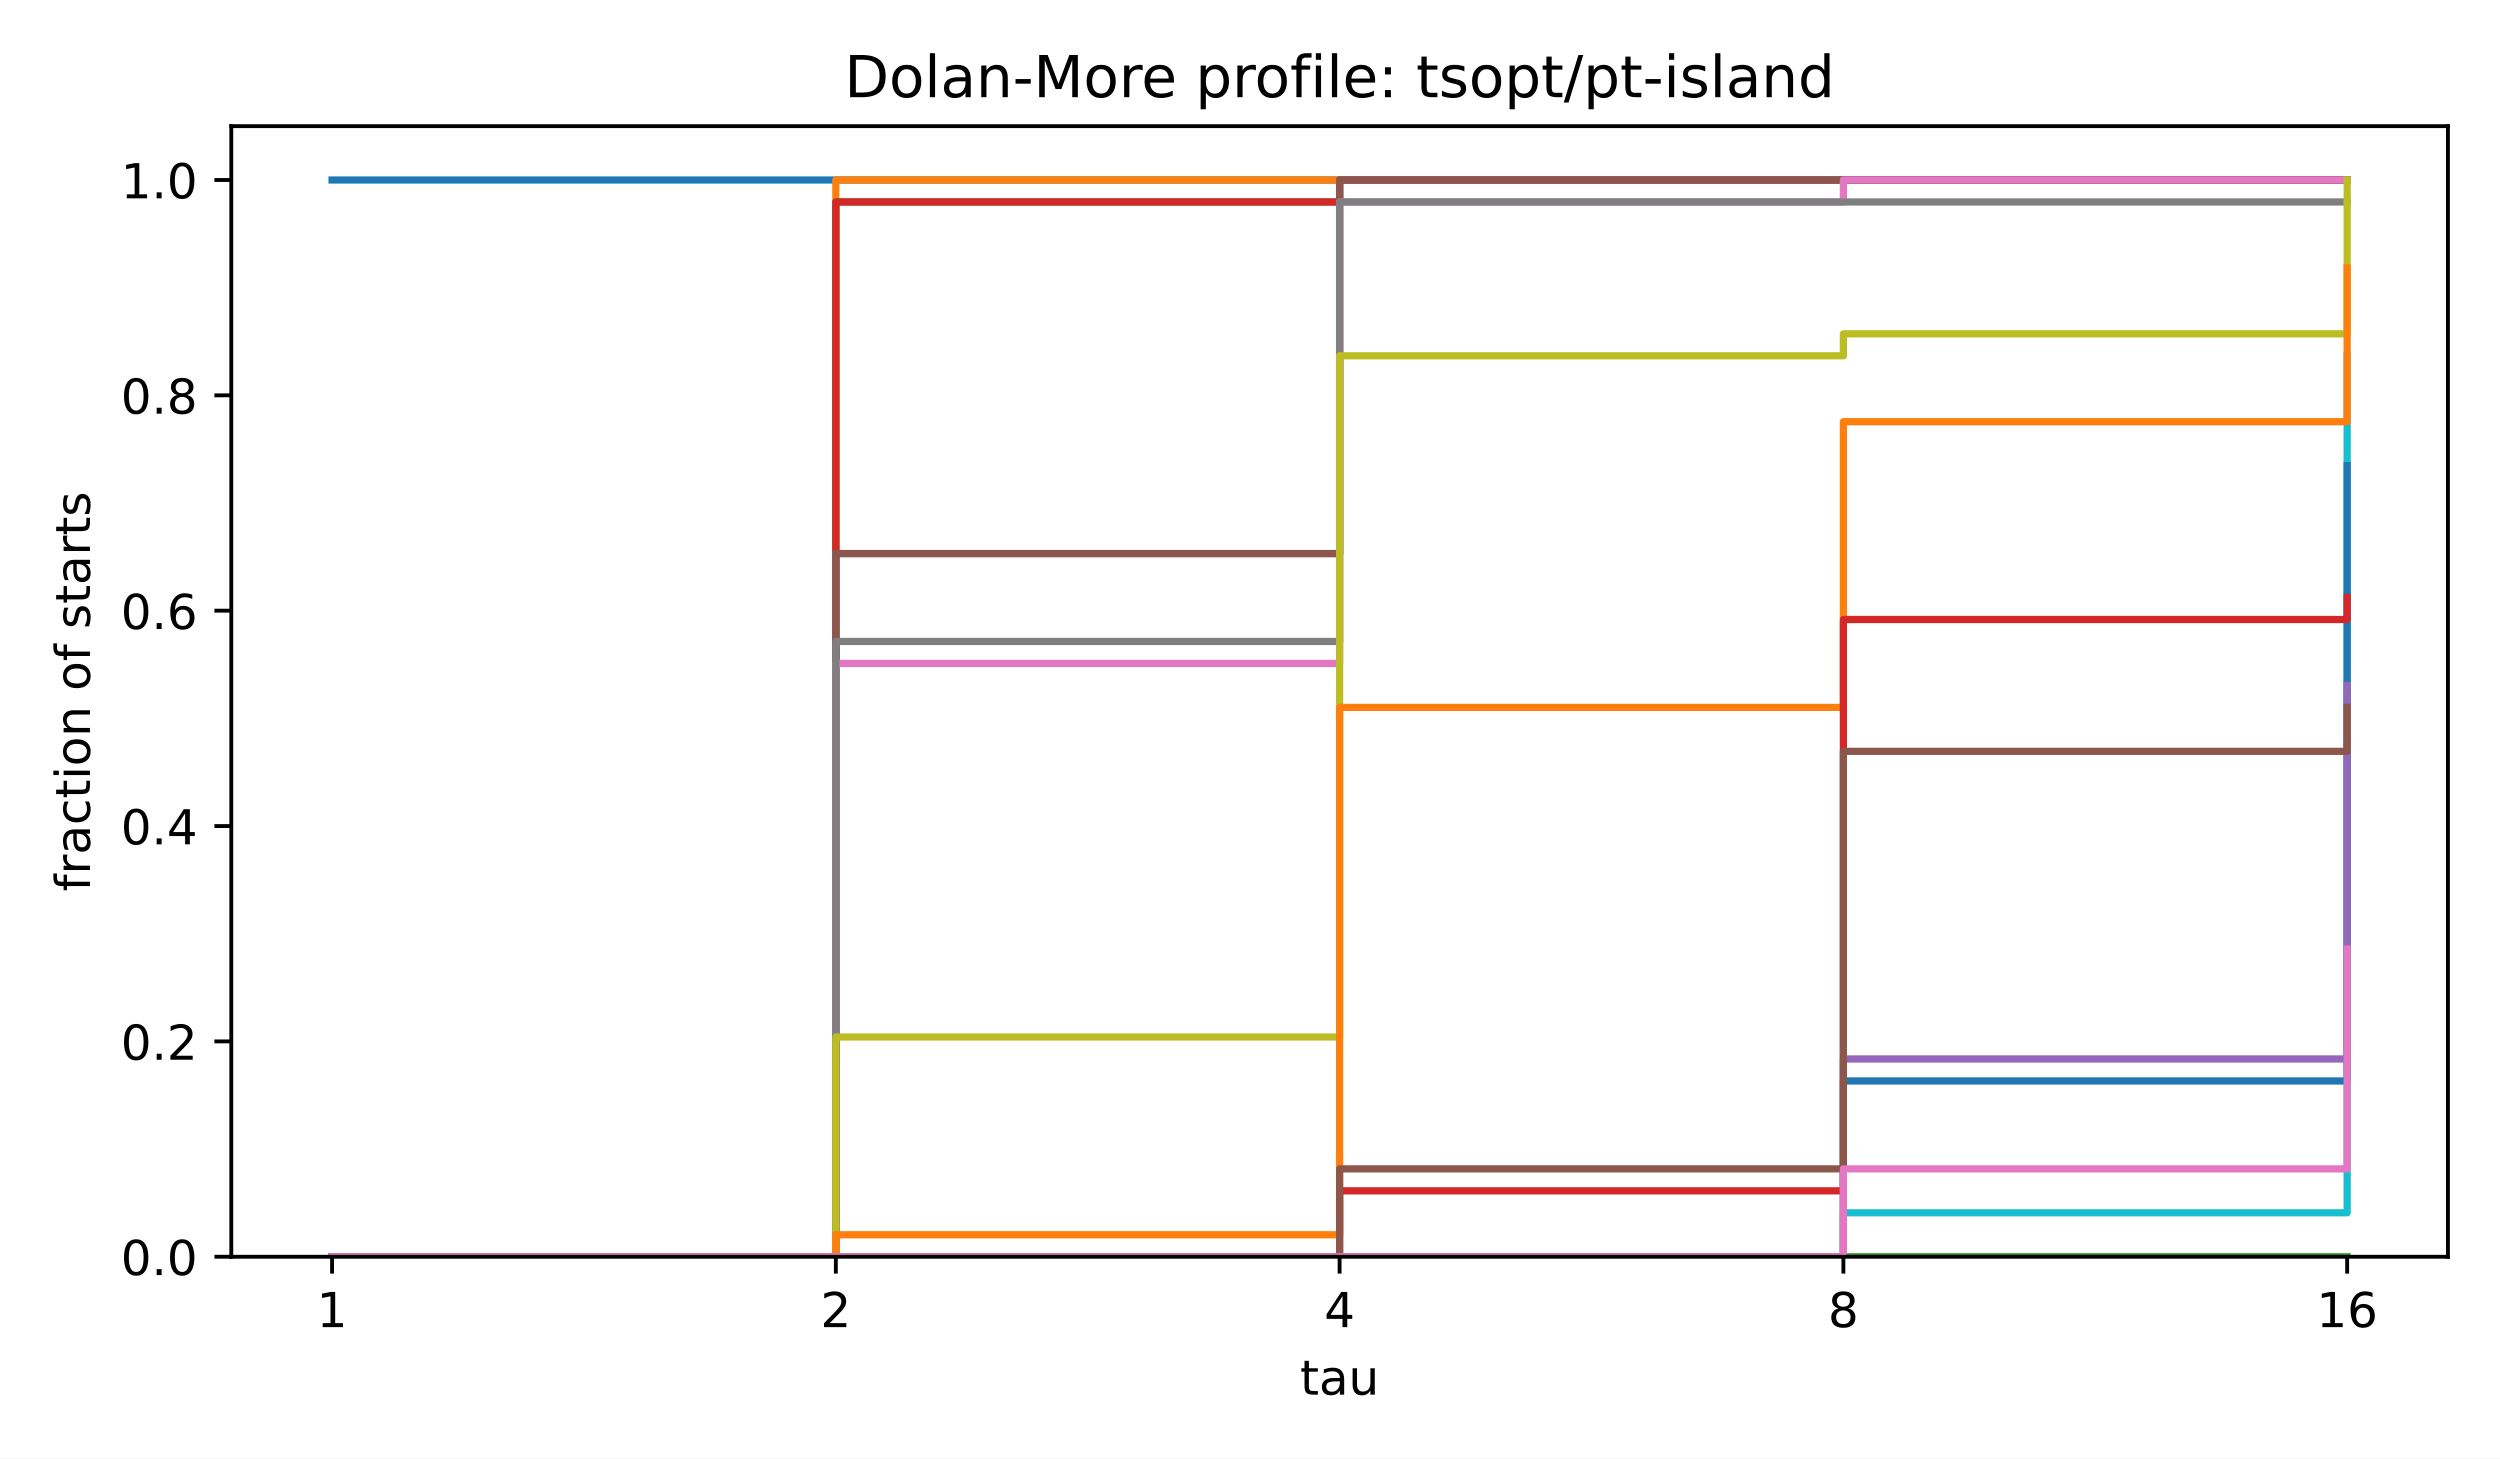
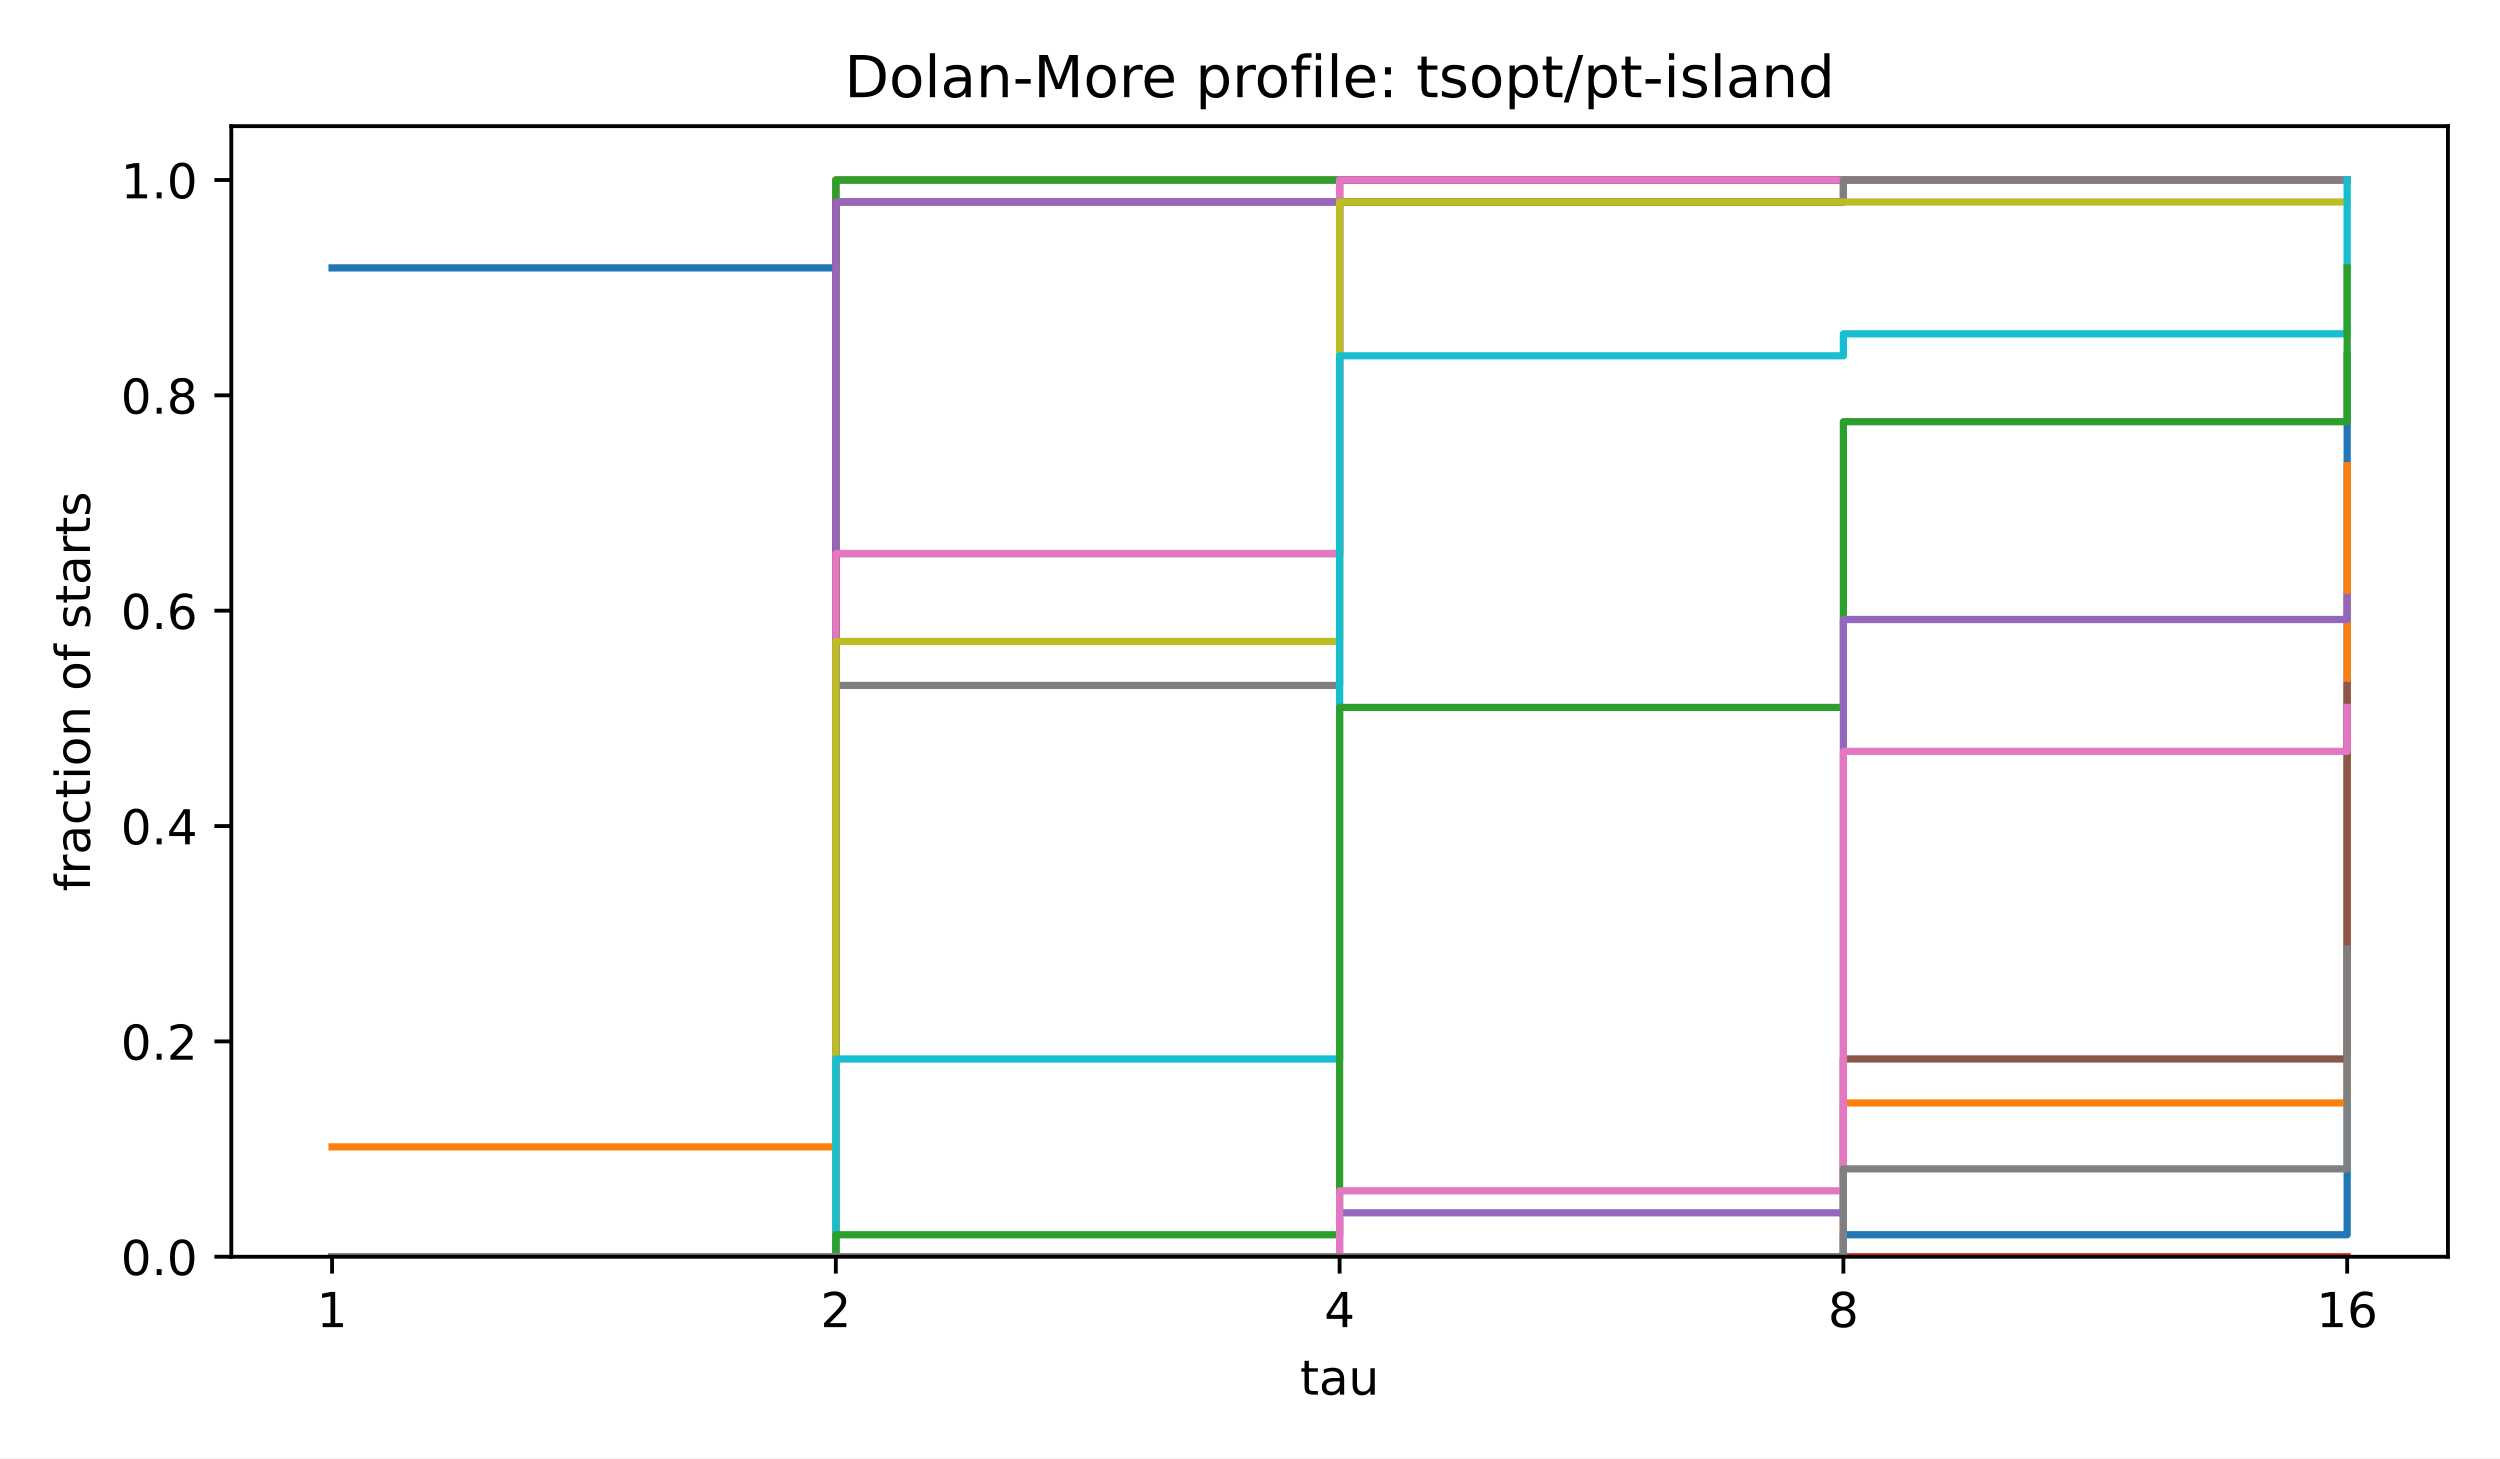
<svg xmlns="http://www.w3.org/2000/svg" xmlns:xlink="http://www.w3.org/1999/xlink" width="518.4pt" height="302.4pt" viewBox="0 0 518.4 302.4" version="1.1">
  <defs>
    <style type="text/css">*{stroke-linejoin: round; stroke-linecap: butt}</style>
  </defs>
  <g id="figure_1">
    <g id="patch_1">
      <path d="M 0 302.4  L 518.4 302.4  L 518.4 0  L 0 0  z " style="fill: #ffffff" />
    </g>
    <g id="axes_1">
      <g id="patch_2">
        <path d="M 47.962 260.6  L 507.6 260.6  L 507.6 26.16  L 47.962 26.16  z " style="fill: #ffffff" />
      </g>
      <g id="matplotlib.axis_1">
        <g id="xtick_1">
          <g id="line2d_1">
            <defs>
              <path id="m8ea4d47d77" d="M 0 0  L 0 3.5  " style="stroke: #000000; stroke-width: 0.8" />
            </defs>
            <g>
              <use xlink:href="#m8ea4d47d77" x="68.855" y="260.6" style="stroke: #000000; stroke-width: 0.8" />
            </g>
          </g>
          <g id="text_1">
            <text style="font-size: 10px; font-family: 'DejaVu Sans', 'Bitstream Vera Sans', 'Computer Modern Sans Serif', 'Lucida Grande', 'Verdana', 'Geneva', 'Lucid', 'Arial', 'Helvetica', 'Avant Garde', sans-serif; text-anchor: middle" x="68.855" y="275.198" transform="rotate(-0 68.85496 275.1977)">1</text>
          </g>
        </g>
        <g id="xtick_2">
          <g id="line2d_2">
            <g>
              <use xlink:href="#m8ea4d47d77" x="173.318" y="260.6" style="stroke: #000000; stroke-width: 0.8" />
            </g>
          </g>
          <g id="text_2">
            <text style="font-size: 10px; font-family: 'DejaVu Sans', 'Bitstream Vera Sans', 'Computer Modern Sans Serif', 'Lucida Grande', 'Verdana', 'Geneva', 'Lucid', 'Arial', 'Helvetica', 'Avant Garde', sans-serif; text-anchor: middle" x="173.318" y="275.198" transform="rotate(-0 173.3181 275.1977)">2</text>
          </g>
        </g>
        <g id="xtick_3">
          <g id="line2d_3">
            <g>
              <use xlink:href="#m8ea4d47d77" x="277.781" y="260.6" style="stroke: #000000; stroke-width: 0.8" />
            </g>
          </g>
          <g id="text_3">
            <text style="font-size: 10px; font-family: 'DejaVu Sans', 'Bitstream Vera Sans', 'Computer Modern Sans Serif', 'Lucida Grande', 'Verdana', 'Geneva', 'Lucid', 'Arial', 'Helvetica', 'Avant Garde', sans-serif; text-anchor: middle" x="277.781" y="275.198" transform="rotate(-0 277.7812 275.1977)">4</text>
          </g>
        </g>
        <g id="xtick_4">
          <g id="line2d_4">
            <g>
              <use xlink:href="#m8ea4d47d77" x="382.244" y="260.6" style="stroke: #000000; stroke-width: 0.8" />
            </g>
          </g>
          <g id="text_4">
            <text style="font-size: 10px; font-family: 'DejaVu Sans', 'Bitstream Vera Sans', 'Computer Modern Sans Serif', 'Lucida Grande', 'Verdana', 'Geneva', 'Lucid', 'Arial', 'Helvetica', 'Avant Garde', sans-serif; text-anchor: middle" x="382.244" y="275.198" transform="rotate(-0 382.2443 275.1977)">8</text>
          </g>
        </g>
        <g id="xtick_5">
          <g id="line2d_5">
            <g>
              <use xlink:href="#m8ea4d47d77" x="486.707" y="260.6" style="stroke: #000000; stroke-width: 0.8" />
            </g>
          </g>
          <g id="text_5">
            <text style="font-size: 10px; font-family: 'DejaVu Sans', 'Bitstream Vera Sans', 'Computer Modern Sans Serif', 'Lucida Grande', 'Verdana', 'Geneva', 'Lucid', 'Arial', 'Helvetica', 'Avant Garde', sans-serif; text-anchor: middle" x="486.707" y="275.198" transform="rotate(-0 486.7074 275.1977)">16</text>
          </g>
        </g>
        <g id="text_6">
          <text style="font-size: 10px; font-family: 'DejaVu Sans', 'Bitstream Vera Sans', 'Computer Modern Sans Serif', 'Lucida Grande', 'Verdana', 'Geneva', 'Lucid', 'Arial', 'Helvetica', 'Avant Garde', sans-serif; text-anchor: middle" x="277.781" y="289.198" transform="rotate(-0 277.7812 289.1977)">tau</text>
        </g>
      </g>
      <g id="matplotlib.axis_2">
        <g id="ytick_1">
          <g id="line2d_6">
            <defs>
              <path id="md659df78fa" d="M 0 0  L -3.5 0  " style="stroke: #000000; stroke-width: 0.8" />
            </defs>
            <g>
              <use xlink:href="#md659df78fa" x="47.962" y="260.6" style="stroke: #000000; stroke-width: 0.8" />
            </g>
          </g>
          <g id="text_7">
            <text style="font-size: 10px; font-family: 'DejaVu Sans', 'Bitstream Vera Sans', 'Computer Modern Sans Serif', 'Lucida Grande', 'Verdana', 'Geneva', 'Lucid', 'Arial', 'Helvetica', 'Avant Garde', sans-serif; text-anchor: end" x="40.962" y="264.399" transform="rotate(-0 40.96234 264.3988)">0.0</text>
          </g>
        </g>
        <g id="ytick_2">
          <g id="line2d_7">
            <g>
              <use xlink:href="#md659df78fa" x="47.962" y="215.945" style="stroke: #000000; stroke-width: 0.8" />
            </g>
          </g>
          <g id="text_8">
            <text style="font-size: 10px; font-family: 'DejaVu Sans', 'Bitstream Vera Sans', 'Computer Modern Sans Serif', 'Lucida Grande', 'Verdana', 'Geneva', 'Lucid', 'Arial', 'Helvetica', 'Avant Garde', sans-serif; text-anchor: end" x="40.962" y="219.744" transform="rotate(-0 40.96234 219.7436)">0.2</text>
          </g>
        </g>
        <g id="ytick_3">
          <g id="line2d_8">
            <g>
              <use xlink:href="#md659df78fa" x="47.962" y="171.29" style="stroke: #000000; stroke-width: 0.8" />
            </g>
          </g>
          <g id="text_9">
            <text style="font-size: 10px; font-family: 'DejaVu Sans', 'Bitstream Vera Sans', 'Computer Modern Sans Serif', 'Lucida Grande', 'Verdana', 'Geneva', 'Lucid', 'Arial', 'Helvetica', 'Avant Garde', sans-serif; text-anchor: end" x="40.962" y="175.088" transform="rotate(-0 40.96234 175.0884)">0.4</text>
          </g>
        </g>
        <g id="ytick_4">
          <g id="line2d_9">
            <g>
              <use xlink:href="#md659df78fa" x="47.962" y="126.634" style="stroke: #000000; stroke-width: 0.8" />
            </g>
          </g>
          <g id="text_10">
            <text style="font-size: 10px; font-family: 'DejaVu Sans', 'Bitstream Vera Sans', 'Computer Modern Sans Serif', 'Lucida Grande', 'Verdana', 'Geneva', 'Lucid', 'Arial', 'Helvetica', 'Avant Garde', sans-serif; text-anchor: end" x="40.962" y="130.433" transform="rotate(-0 40.96234 130.4331)">0.6</text>
          </g>
        </g>
        <g id="ytick_5">
          <g id="line2d_10">
            <g>
              <use xlink:href="#md659df78fa" x="47.962" y="81.979" style="stroke: #000000; stroke-width: 0.8" />
            </g>
          </g>
          <g id="text_11">
            <text style="font-size: 10px; font-family: 'DejaVu Sans', 'Bitstream Vera Sans', 'Computer Modern Sans Serif', 'Lucida Grande', 'Verdana', 'Geneva', 'Lucid', 'Arial', 'Helvetica', 'Avant Garde', sans-serif; text-anchor: end" x="40.962" y="85.778" transform="rotate(-0 40.96234 85.77788)">0.8</text>
          </g>
        </g>
        <g id="ytick_6">
          <g id="line2d_11">
            <g>
              <use xlink:href="#md659df78fa" x="47.962" y="37.324" style="stroke: #000000; stroke-width: 0.8" />
            </g>
          </g>
          <g id="text_12">
            <text style="font-size: 10px; font-family: 'DejaVu Sans', 'Bitstream Vera Sans', 'Computer Modern Sans Serif', 'Lucida Grande', 'Verdana', 'Geneva', 'Lucid', 'Arial', 'Helvetica', 'Avant Garde', sans-serif; text-anchor: end" x="40.962" y="41.123" transform="rotate(-0 40.96234 41.12264)">1.0</text>
          </g>
        </g>
        <g id="text_13">
          <text style="font-size: 10px; font-family: 'DejaVu Sans', 'Bitstream Vera Sans', 'Computer Modern Sans Serif', 'Lucida Grande', 'Verdana', 'Geneva', 'Lucid', 'Arial', 'Helvetica', 'Avant Garde', sans-serif; text-anchor: middle" x="18.657" y="143.38" transform="rotate(-90 18.65687 143.38)">fraction of starts</text>
        </g>
      </g>
      <g id="line2d_12">
-         <path d="M 68.855 37.324  L 173.318 37.324  L 173.318 37.324  L 277.781 37.324  L 277.781 37.324  L 382.244 37.324  L 382.244 37.324  L 486.707 37.324  L 486.707 37.324  " clip-path="url(#p4e380cea4b)" style="fill: none; stroke: #1f77b4; stroke-width: 1.5; stroke-linecap: square" />
+         <path d="M 68.855 55.55  L 173.318 55.55  L 173.318 37.324  L 277.781 37.324  L 277.781 37.324  L 382.244 37.324  L 382.244 37.324  L 486.707 37.324  L 486.707 37.324  " clip-path="url(#p4e380cea4b)" style="fill: none; stroke: #1f77b4; stroke-width: 1.5; stroke-linecap: square" />
      </g>
      <g id="line2d_13">
-         <path d="M 68.855 260.6  L 173.318 260.6  L 173.318 37.324  L 277.781 37.324  L 277.781 37.324  L 382.244 37.324  L 382.244 37.324  L 486.707 37.324  L 486.707 37.324  " clip-path="url(#p4e380cea4b)" style="fill: none; stroke: #ff7f0e; stroke-width: 1.5; stroke-linecap: square" />
+         <path d="M 68.855 237.817  L 173.318 237.817  L 173.318 37.324  L 277.781 37.324  L 277.781 37.324  L 382.244 37.324  L 382.244 37.324  L 486.707 37.324  L 486.707 37.324  " clip-path="url(#p4e380cea4b)" style="fill: none; stroke: #ff7f0e; stroke-width: 1.5; stroke-linecap: square" />
      </g>
      <g id="line2d_14">
-         <path d="M 68.855 260.6  L 173.318 260.6  L 173.318 41.88  L 277.781 41.88  L 277.781 37.324  L 382.244 37.324  L 382.244 37.324  L 486.707 37.324  L 486.707 37.324  " clip-path="url(#p4e380cea4b)" style="fill: none; stroke: #2ca02c; stroke-width: 1.5; stroke-linecap: square" />
+         <path d="M 68.855 260.6  L 173.318 260.6  L 173.318 37.324  L 277.781 37.324  L 277.781 37.324  L 382.244 37.324  L 382.244 37.324  L 486.707 37.324  L 486.707 37.324  " clip-path="url(#p4e380cea4b)" style="fill: none; stroke: #2ca02c; stroke-width: 1.5; stroke-linecap: square" />
      </g>
      <g id="line2d_15">
        <path d="M 68.855 260.6  L 173.318 260.6  L 173.318 41.88  L 277.781 41.88  L 277.781 37.324  L 382.244 37.324  L 382.244 37.324  L 486.707 37.324  L 486.707 37.324  " clip-path="url(#p4e380cea4b)" style="fill: none; stroke: #d62728; stroke-width: 1.5; stroke-linecap: square" />
      </g>
      <g id="line2d_16">
-         <path d="M 68.855 260.6  L 173.318 260.6  L 173.318 114.787  L 277.781 114.787  L 277.781 37.324  L 382.244 37.324  L 382.244 37.324  L 486.707 37.324  L 486.707 37.324  " clip-path="url(#p4e380cea4b)" style="fill: none; stroke: #9467bd; stroke-width: 1.5; stroke-linecap: square" />
+         <path d="M 68.855 260.6  L 173.318 260.6  L 173.318 41.88  L 277.781 41.88  L 277.781 37.324  L 382.244 37.324  L 382.244 37.324  L 486.707 37.324  L 486.707 37.324  " clip-path="url(#p4e380cea4b)" style="fill: none; stroke: #9467bd; stroke-width: 1.5; stroke-linecap: square" />
      </g>
      <g id="line2d_17">
-         <path d="M 68.855 260.6  L 173.318 260.6  L 173.318 114.787  L 277.781 114.787  L 277.781 37.324  L 382.244 37.324  L 382.244 37.324  L 486.707 37.324  L 486.707 37.324  " clip-path="url(#p4e380cea4b)" style="fill: none; stroke: #8c564b; stroke-width: 1.5; stroke-linecap: square" />
+         <path d="M 68.855 260.6  L 173.318 260.6  L 173.318 114.787  L 277.781 114.787  L 277.781 41.88  L 382.244 41.88  L 382.244 37.324  L 486.707 37.324  L 486.707 37.324  " clip-path="url(#p4e380cea4b)" style="fill: none; stroke: #8c564b; stroke-width: 1.5; stroke-linecap: square" />
      </g>
      <g id="line2d_18">
-         <path d="M 68.855 260.6  L 173.318 260.6  L 173.318 137.57  L 277.781 137.57  L 277.781 41.88  L 382.244 41.88  L 382.244 37.324  L 486.707 37.324  L 486.707 37.324  " clip-path="url(#p4e380cea4b)" style="fill: none; stroke: #e377c2; stroke-width: 1.5; stroke-linecap: square" />
+         <path d="M 68.855 260.6  L 173.318 260.6  L 173.318 114.787  L 277.781 114.787  L 277.781 37.324  L 382.244 37.324  L 382.244 37.324  L 486.707 37.324  L 486.707 37.324  " clip-path="url(#p4e380cea4b)" style="fill: none; stroke: #e377c2; stroke-width: 1.5; stroke-linecap: square" />
      </g>
      <g id="line2d_19">
-         <path d="M 68.855 260.6  L 173.318 260.6  L 173.318 133.014  L 277.781 133.014  L 277.781 41.88  L 382.244 41.88  L 382.244 41.88  L 486.707 41.88  L 486.707 41.88  " clip-path="url(#p4e380cea4b)" style="fill: none; stroke: #7f7f7f; stroke-width: 1.5; stroke-linecap: square" />
+         <path d="M 68.855 260.6  L 173.318 260.6  L 173.318 142.127  L 277.781 142.127  L 277.781 41.88  L 382.244 41.88  L 382.244 37.324  L 486.707 37.324  L 486.707 37.324  " clip-path="url(#p4e380cea4b)" style="fill: none; stroke: #7f7f7f; stroke-width: 1.5; stroke-linecap: square" />
      </g>
      <g id="line2d_20">
-         <path d="M 68.855 260.6  L 173.318 260.6  L 173.318 215.033  L 277.781 215.033  L 277.781 73.777  L 382.244 73.777  L 382.244 69.22  L 486.707 69.22  L 486.707 37.324  " clip-path="url(#p4e380cea4b)" style="fill: none; stroke: #bcbd22; stroke-width: 1.5; stroke-linecap: square" />
+         <path d="M 68.855 260.6  L 173.318 260.6  L 173.318 133.014  L 277.781 133.014  L 277.781 41.88  L 382.244 41.88  L 382.244 41.88  L 486.707 41.88  L 486.707 41.88  " clip-path="url(#p4e380cea4b)" style="fill: none; stroke: #bcbd22; stroke-width: 1.5; stroke-linecap: square" />
      </g>
      <g id="line2d_21">
-         <path d="M 68.855 260.6  L 173.318 260.6  L 173.318 260.6  L 277.781 260.6  L 277.781 260.6  L 382.244 260.6  L 382.244 251.487  L 486.707 251.487  L 486.707 73.777  " clip-path="url(#p4e380cea4b)" style="fill: none; stroke: #17becf; stroke-width: 1.5; stroke-linecap: square" />
+         <path d="M 68.855 260.6  L 173.318 260.6  L 173.318 219.59  L 277.781 219.59  L 277.781 73.777  L 382.244 73.777  L 382.244 69.22  L 486.707 69.22  L 486.707 37.324  " clip-path="url(#p4e380cea4b)" style="fill: none; stroke: #17becf; stroke-width: 1.5; stroke-linecap: square" />
      </g>
      <g id="line2d_22">
-         <path d="M 68.855 260.6  L 173.318 260.6  L 173.318 260.6  L 277.781 260.6  L 277.781 260.6  L 382.244 260.6  L 382.244 224.147  L 486.707 224.147  L 486.707 96.56  " clip-path="url(#p4e380cea4b)" style="fill: none; stroke: #1f77b4; stroke-width: 1.5; stroke-linecap: square" />
+         <path d="M 68.855 260.6  L 173.318 260.6  L 173.318 260.6  L 277.781 260.6  L 277.781 260.6  L 382.244 260.6  L 382.244 256.043  L 486.707 256.043  L 486.707 73.777  " clip-path="url(#p4e380cea4b)" style="fill: none; stroke: #1f77b4; stroke-width: 1.5; stroke-linecap: square" />
      </g>
      <g id="line2d_23">
-         <path d="M 68.855 260.6  L 173.318 260.6  L 173.318 256.043  L 277.781 256.043  L 277.781 146.684  L 382.244 146.684  L 382.244 87.447  L 486.707 87.447  L 486.707 55.55  " clip-path="url(#p4e380cea4b)" style="fill: none; stroke: #ff7f0e; stroke-width: 1.5; stroke-linecap: square" />
+         <path d="M 68.855 260.6  L 173.318 260.6  L 173.318 260.6  L 277.781 260.6  L 277.781 260.6  L 382.244 260.6  L 382.244 228.703  L 486.707 228.703  L 486.707 96.56  " clip-path="url(#p4e380cea4b)" style="fill: none; stroke: #ff7f0e; stroke-width: 1.5; stroke-linecap: square" />
      </g>
      <g id="line2d_24">
-         <path d="M 68.855 260.6  L 173.318 260.6  L 173.318 260.6  L 277.781 260.6  L 277.781 260.6  L 382.244 260.6  L 382.244 260.6  L 486.707 260.6  L 486.707 260.6  " clip-path="url(#p4e380cea4b)" style="fill: none; stroke: #2ca02c; stroke-width: 1.5; stroke-linecap: square" />
+         <path d="M 68.855 260.6  L 173.318 260.6  L 173.318 256.043  L 277.781 256.043  L 277.781 146.684  L 382.244 146.684  L 382.244 87.447  L 486.707 87.447  L 486.707 55.55  " clip-path="url(#p4e380cea4b)" style="fill: none; stroke: #2ca02c; stroke-width: 1.5; stroke-linecap: square" />
      </g>
      <g id="line2d_25">
-         <path d="M 68.855 260.6  L 173.318 260.6  L 173.318 260.6  L 277.781 260.6  L 277.781 246.93  L 382.244 246.93  L 382.244 128.457  L 486.707 128.457  L 486.707 123.9  " clip-path="url(#p4e380cea4b)" style="fill: none; stroke: #d62728; stroke-width: 1.5; stroke-linecap: square" />
+         <path d="M 68.855 260.6  L 173.318 260.6  L 173.318 260.6  L 277.781 260.6  L 277.781 260.6  L 382.244 260.6  L 382.244 260.6  L 486.707 260.6  L 486.707 260.6  " clip-path="url(#p4e380cea4b)" style="fill: none; stroke: #d62728; stroke-width: 1.5; stroke-linecap: square" />
      </g>
      <g id="line2d_26">
-         <path d="M 68.855 260.6  L 173.318 260.6  L 173.318 260.6  L 277.781 260.6  L 277.781 260.6  L 382.244 260.6  L 382.244 219.59  L 486.707 219.59  L 486.707 142.127  " clip-path="url(#p4e380cea4b)" style="fill: none; stroke: #9467bd; stroke-width: 1.5; stroke-linecap: square" />
+         <path d="M 68.855 260.6  L 173.318 260.6  L 173.318 260.6  L 277.781 260.6  L 277.781 251.487  L 382.244 251.487  L 382.244 128.457  L 486.707 128.457  L 486.707 123.9  " clip-path="url(#p4e380cea4b)" style="fill: none; stroke: #9467bd; stroke-width: 1.5; stroke-linecap: square" />
      </g>
      <g id="line2d_27">
-         <path d="M 68.855 260.6  L 173.318 260.6  L 173.318 260.6  L 277.781 260.6  L 277.781 242.373  L 382.244 242.373  L 382.244 155.797  L 486.707 155.797  L 486.707 146.684  " clip-path="url(#p4e380cea4b)" style="fill: none; stroke: #8c564b; stroke-width: 1.5; stroke-linecap: square" />
+         <path d="M 68.855 260.6  L 173.318 260.6  L 173.318 260.6  L 277.781 260.6  L 277.781 260.6  L 382.244 260.6  L 382.244 219.59  L 486.707 219.59  L 486.707 142.127  " clip-path="url(#p4e380cea4b)" style="fill: none; stroke: #8c564b; stroke-width: 1.5; stroke-linecap: square" />
      </g>
      <g id="line2d_28">
-         <path d="M 68.855 260.6  L 173.318 260.6  L 173.318 260.6  L 277.781 260.6  L 277.781 260.6  L 382.244 260.6  L 382.244 242.373  L 486.707 242.373  L 486.707 196.807  " clip-path="url(#p4e380cea4b)" style="fill: none; stroke: #e377c2; stroke-width: 1.5; stroke-linecap: square" />
+         <path d="M 68.855 260.6  L 173.318 260.6  L 173.318 260.6  L 277.781 260.6  L 277.781 246.93  L 382.244 246.93  L 382.244 155.797  L 486.707 155.797  L 486.707 146.684  " clip-path="url(#p4e380cea4b)" style="fill: none; stroke: #e377c2; stroke-width: 1.5; stroke-linecap: square" />
+       </g>
+       <g id="line2d_29">
+         <path d="M 68.855 260.6  L 173.318 260.6  L 173.318 260.6  L 277.781 260.6  L 277.781 260.6  L 382.244 260.6  L 382.244 242.373  L 486.707 242.373  L 486.707 196.807  " clip-path="url(#p4e380cea4b)" style="fill: none; stroke: #7f7f7f; stroke-width: 1.5; stroke-linecap: square" />
      </g>
      <g id="patch_3">
        <path d="M 47.962 260.6  L 47.962 26.16  " style="fill: none; stroke: #000000; stroke-width: 0.8; stroke-linejoin: miter; stroke-linecap: square" />
      </g>
      <g id="patch_4">
        <path d="M 507.6 260.6  L 507.6 26.16  " style="fill: none; stroke: #000000; stroke-width: 0.8; stroke-linejoin: miter; stroke-linecap: square" />
      </g>
      <g id="patch_5">
        <path d="M 47.962 260.6  L 507.6 260.6  " style="fill: none; stroke: #000000; stroke-width: 0.8; stroke-linejoin: miter; stroke-linecap: square" />
      </g>
      <g id="patch_6">
        <path d="M 47.962 26.16  L 507.6 26.16  " style="fill: none; stroke: #000000; stroke-width: 0.8; stroke-linejoin: miter; stroke-linecap: square" />
      </g>
      <g id="text_14">
        <text style="font-size: 12px; font-family: 'DejaVu Sans', 'Bitstream Vera Sans', 'Computer Modern Sans Serif', 'Lucida Grande', 'Verdana', 'Geneva', 'Lucid', 'Arial', 'Helvetica', 'Avant Garde', sans-serif; text-anchor: middle" x="277.781" y="20.16" transform="rotate(-0 277.7812 20.16)">Dolan-More profile: tsopt/pt-island</text>
      </g>
    </g>
  </g>
  <defs>
    <clipPath id="p4e380cea4b">
      <rect x="47.962" y="26.16" width="459.638" height="234.44" />
    </clipPath>
  </defs>
</svg>
